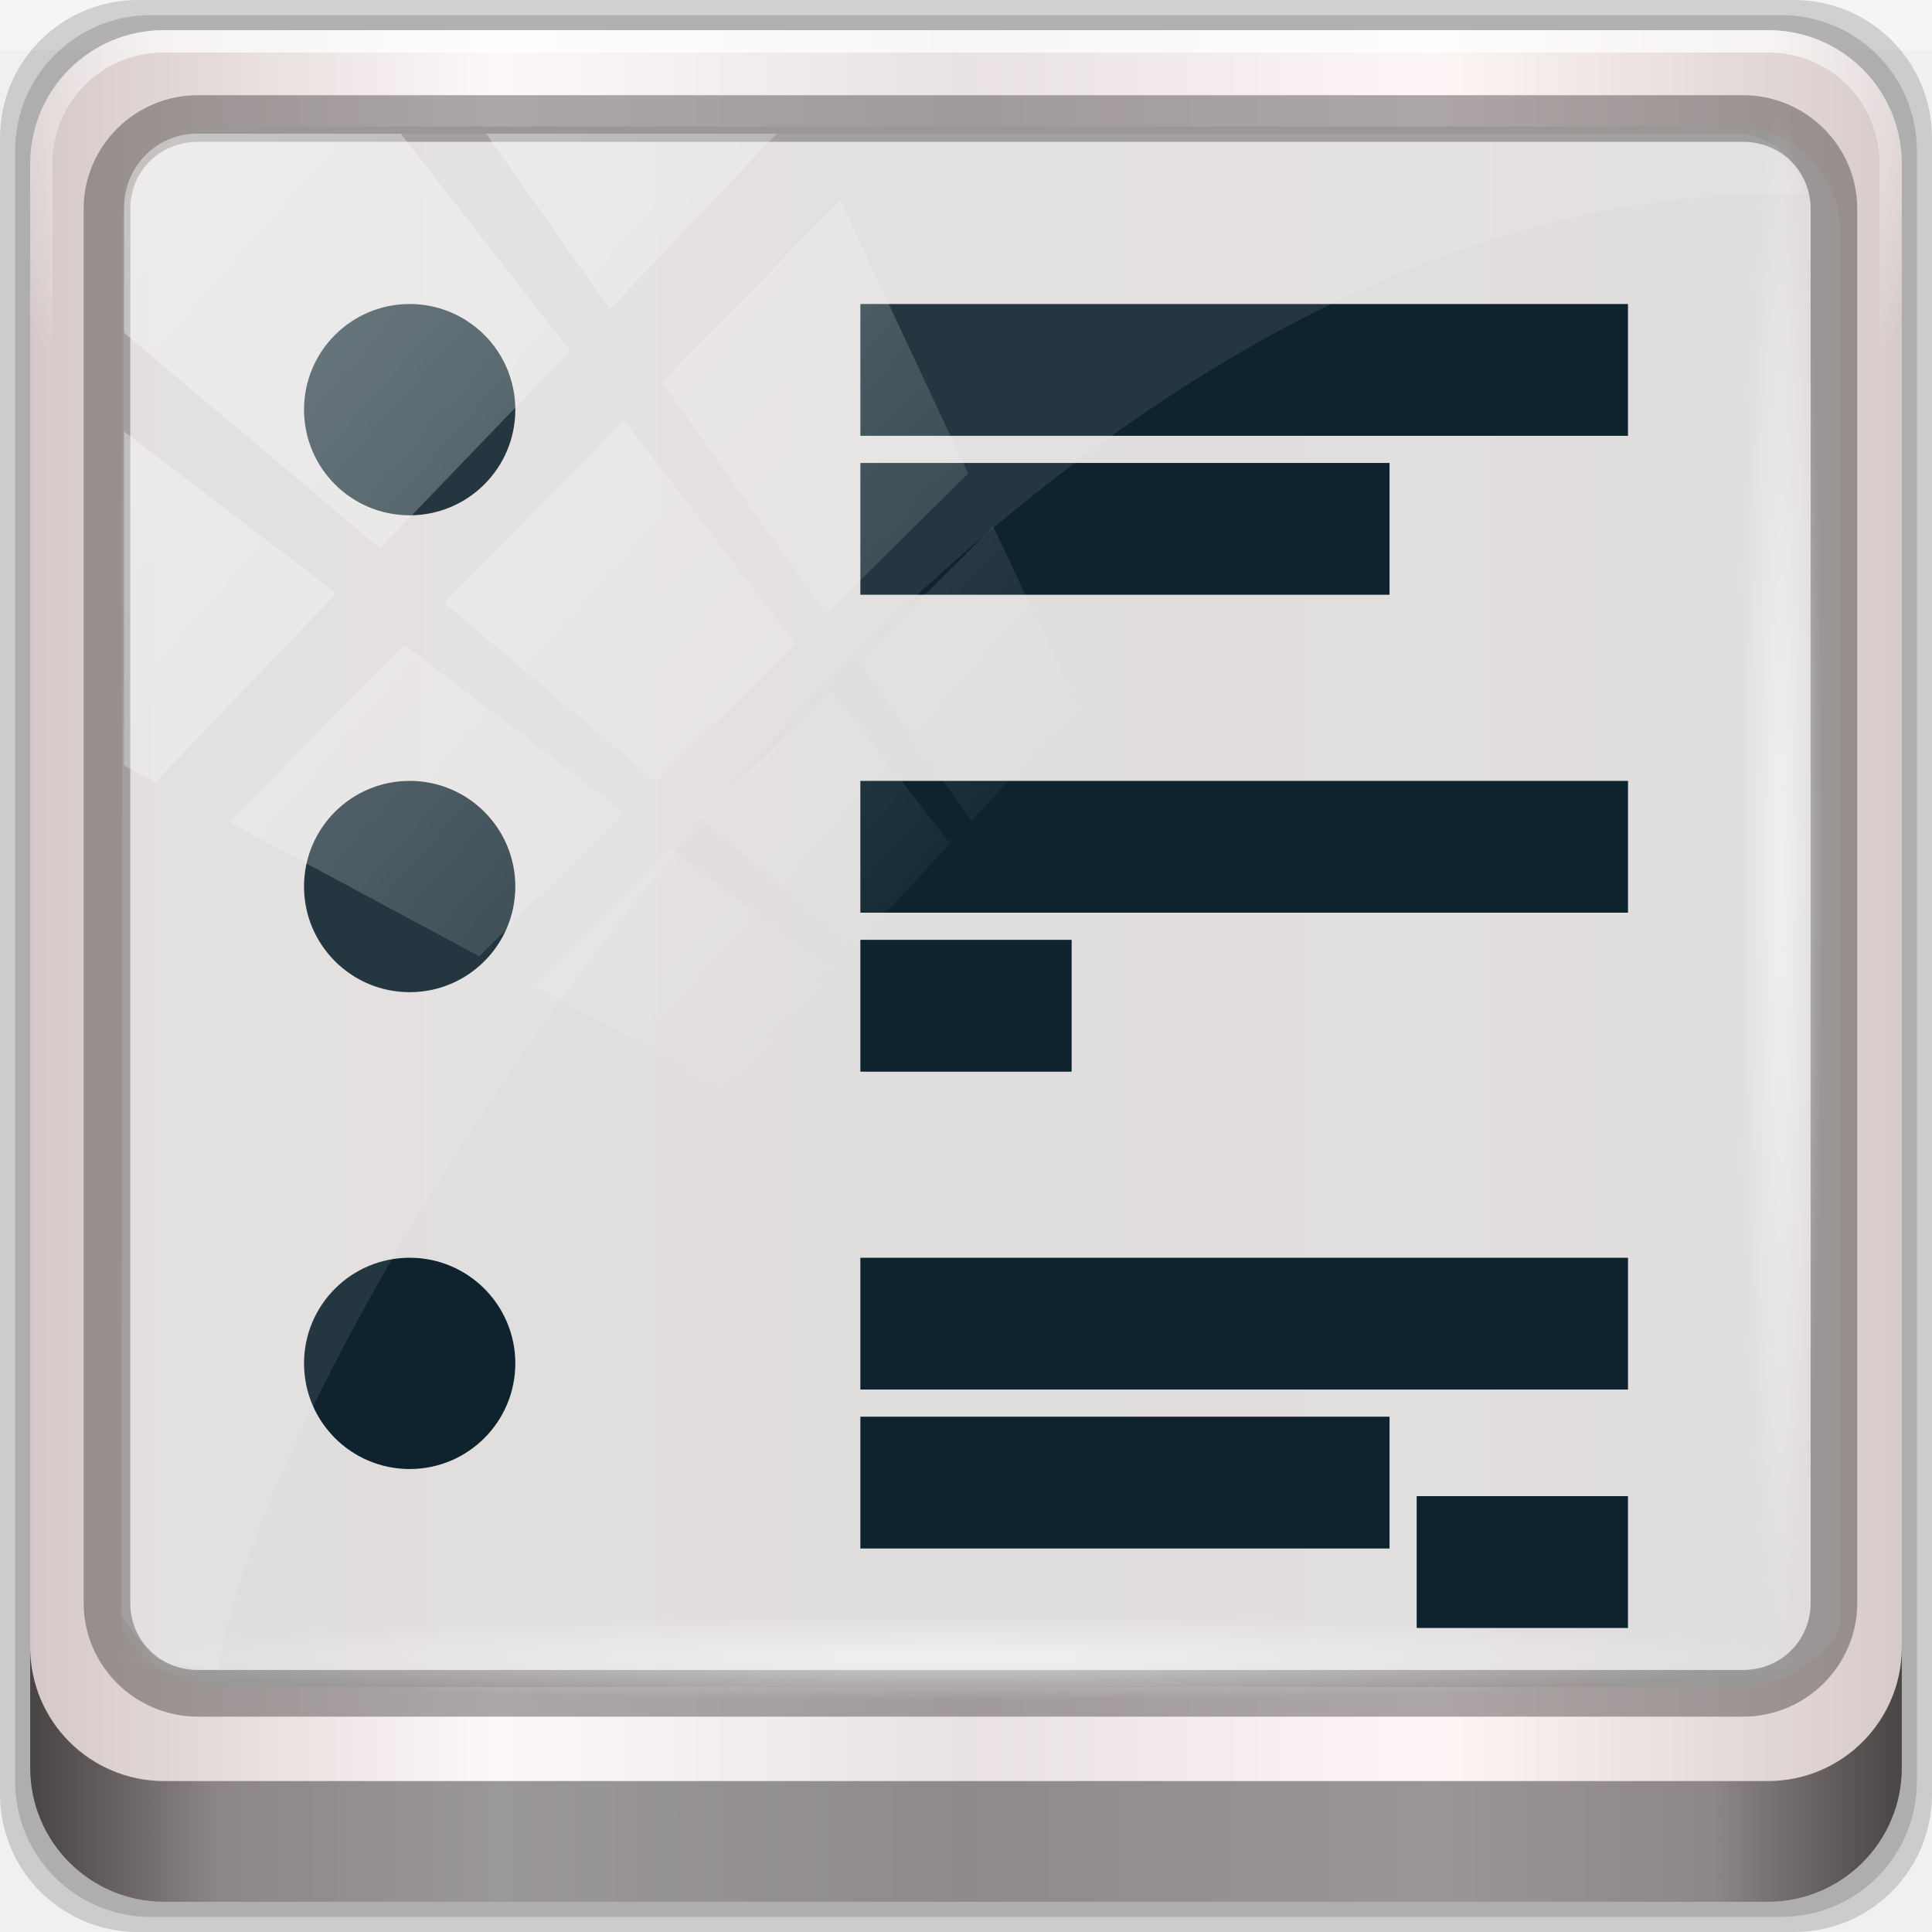
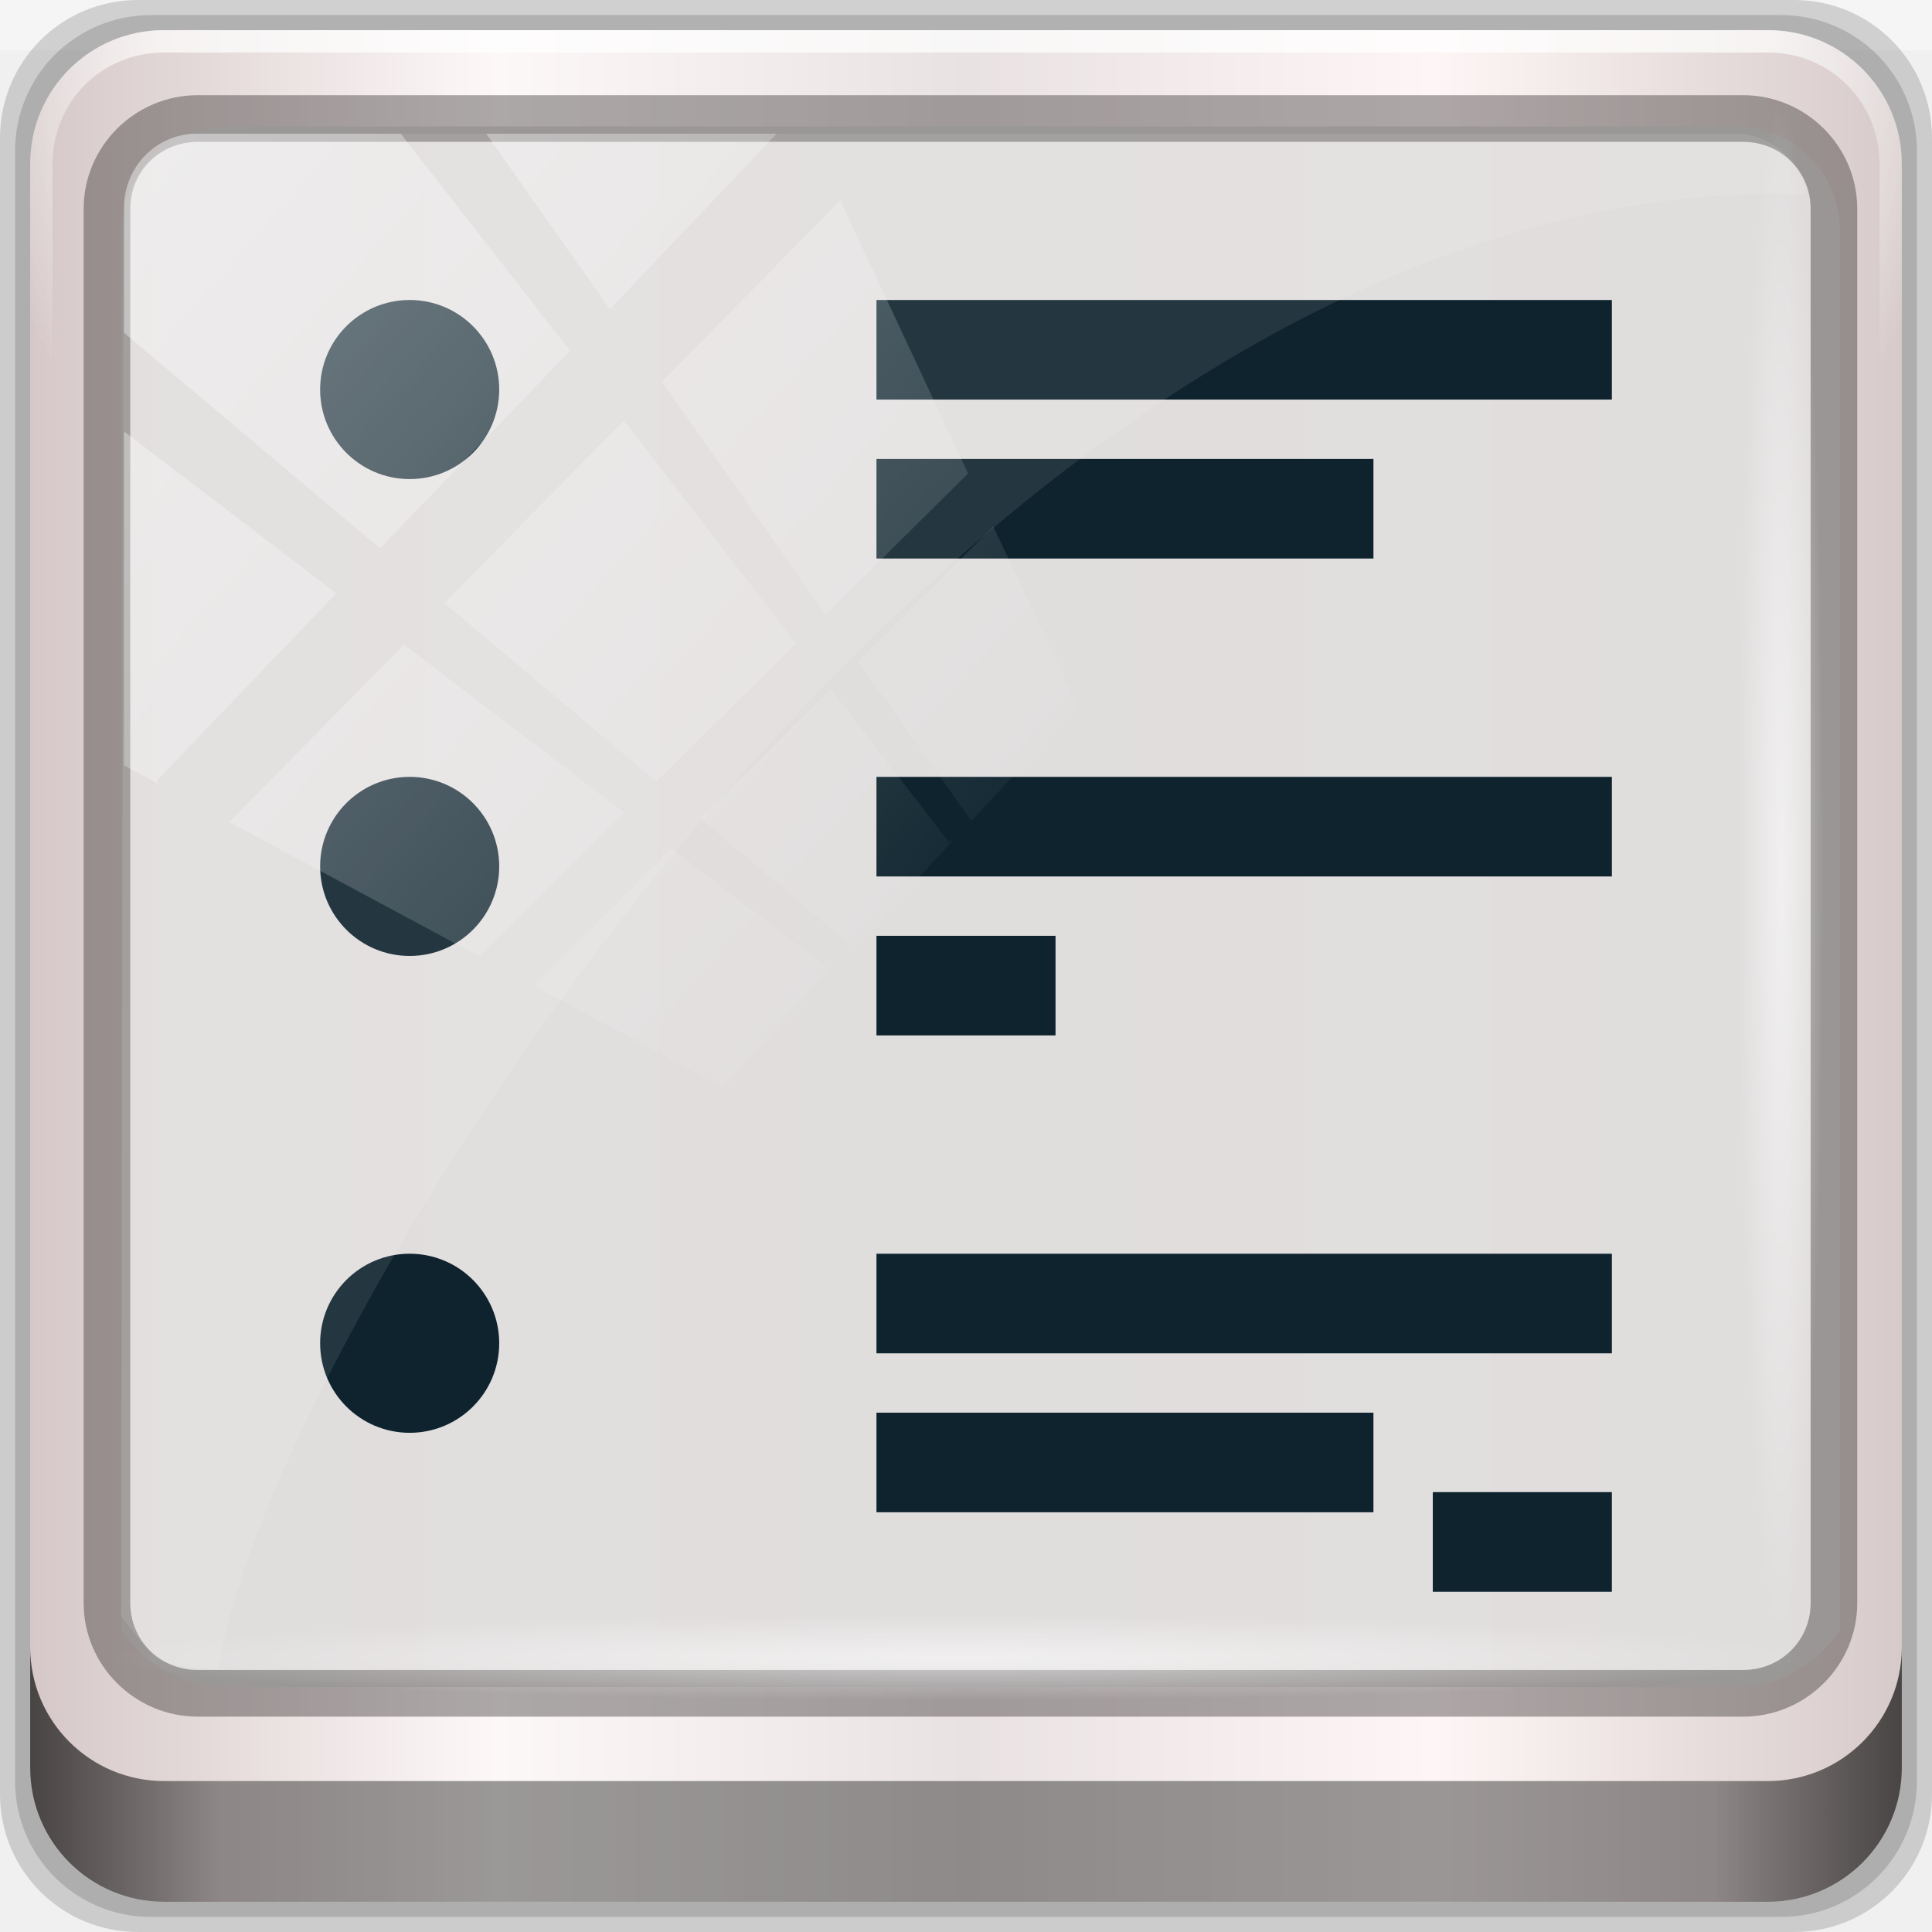
<svg xmlns="http://www.w3.org/2000/svg" xmlns:xlink="http://www.w3.org/1999/xlink" viewBox="0 0 96 96" version="1.1" id="svg6">
  <defs id="defs3051">
    <style type="text/css" id="current-color-scheme">
      .ColorScheme-Text {
        color:#4d4d4d;
      }
      </style>
    <linearGradient y2="47" x2="90" y1="47" x1="6" gradientTransform="matrix(1.141506,0,0,1.141506,7.069338,-16.1436)" gradientUnits="userSpaceOnUse" id="linearGradient7426" xlink:href="#linearGradient6139-0" />
    <linearGradient id="linearGradient6139-0">
      <stop id="stop6141-2" offset="0" style="stop-color:#d6c8c8;stop-opacity:1" />
      <stop style="stop-color:#fdf8f8;stop-opacity:1" offset="0.25" id="stop6151-0" />
      <stop style="stop-color:#e9e2e2;stop-opacity:1" offset="0.5" id="stop6147-1" />
      <stop id="stop6149-4" offset="0.75" style="stop-color:#fef6f6;stop-opacity:1" />
      <stop id="stop6143-4" offset="1" style="stop-color:#d7caca;stop-opacity:1" />
    </linearGradient>
    <radialGradient r="41" fy="6.213" fx="158" cy="6.213" cx="158" gradientTransform="matrix(0,1.729007,-2.17417,0,120.3277,-221.4261)" gradientUnits="userSpaceOnUse" id="radialGradient7428" xlink:href="#linearGradient3888-8-4-8-6" />
    <linearGradient id="linearGradient3888-8-4-8-6">
      <stop style="stop-color:#ffffff;stop-opacity:1;" offset="0" id="stop3890-4-7-9-7" />
      <stop style="stop-color:#ffffff;stop-opacity:0;" offset="1" id="stop3892-5-8-2-7" />
    </linearGradient>
    <radialGradient r="42" fy="-27" fx="48" cy="-27" cx="48" gradientTransform="matrix(-1.143651,0,0,-0.9333549,212.7619,-20.40058)" gradientUnits="userSpaceOnUse" id="radialGradient7430" xlink:href="#linearGradient4091-0-3-0-7" />
    <linearGradient id="linearGradient4091-0-3-0-7">
      <stop style="stop-color:#ffffff;stop-opacity:1;" offset="0" id="stop4093-3-6-4-2" />
      <stop id="stop4099-6-1-8-3" offset="0.8" style="stop-color:#ffffff;stop-opacity:1;" />
      <stop style="stop-color:#ffffff;stop-opacity:0;" offset="1" id="stop4095-1-0-7-9" />
    </linearGradient>
    <clipPath id="clipPath4194-1-2-5">
      <rect width="89.6" height="89.6" rx="6.4" ry="6.4" x="6.4" y="6.4" id="rect4196-1-6-2" style="fill:#ff00ff;fill-opacity:1;fill-rule:nonzero;stroke:none;stroke-width:1.067" />
    </clipPath>
    <linearGradient y2="88.172" x2="94.5" y1="88.172" x1="1.5" gradientTransform="matrix(1.031038,0,0,1.031038,12.37182,-11.98263)" gradientUnits="userSpaceOnUse" id="linearGradient7460" xlink:href="#linearGradient3832-0-6-1-1" />
    <linearGradient id="linearGradient3832-0-6-1-1">
      <stop style="stop-color:#000000;stop-opacity:1;" offset="0" id="stop3834-6-3-7-1" />
      <stop id="stop3872-2-4" offset="0.1" style="stop-color:#000000;stop-opacity:0.588;" />
      <stop style="stop-color:#000000;stop-opacity:0.588;" offset="0.9" id="stop3844-6-2-7-6" />
      <stop style="stop-color:#000000;stop-opacity:1;" offset="1" id="stop3836-5-0-2-9" />
    </linearGradient>
    <radialGradient r="43.199" fy="44.893" fx="13.948" cy="44.893" cx="13.948" gradientTransform="matrix(1.0054,0,0,0.05071751,47.32267,70.6723)" gradientUnits="userSpaceOnUse" id="radialGradient7462" xlink:href="#linearGradient3888-8-4-8-6" />
    <radialGradient r="43.199" fy="44.893" fx="13.948" cy="44.893" cx="13.948" gradientTransform="matrix(0.9158986,0,0,0.05071751,19.70581,-105.8956)" gradientUnits="userSpaceOnUse" id="radialGradient7464" xlink:href="#linearGradient3888-8-4-8-6" />
    <linearGradient y2="14.514" x2="50.528" y1="-28.642" x1="2.771" gradientUnits="userSpaceOnUse" id="linearGradient7466" xlink:href="#linearGradient3888-8-4-8-6" />
    <clipPath clipPathUnits="userSpaceOnUse" id="clipPath4156-4">
      <path style="opacity:0.6;fill:#ffffff;fill-opacity:1;stroke:none" d="m 27.046,-55.695 -14.214,13.321 h 0.061 l 15.653,21.771 10.231,-10.546 C 38.562,-32.302 27.468,-54.819 27.046,-55.695 Z M 9.647,-39.383 -5.241,-25.321 15.988,-7.806 26.372,-18.383 Z m 31.491,12.951 -9.741,9.714 8.945,12.458 7.781,-7.555 z m -49.84,4.379 -13.754,12.982 26.283,13.846 0.061,-0.062 -0.123,-0.062 L 13.599,-5.401 -8.702,-22.053 Z m 38.015,7.401 -9.803,9.775 11.579,9.559 7.628,-7.401 -8.669,-11.009 z m 20.187,5.674 -7.383,7.216 6.188,8.542 5.82,-6.137 z m -32.195,6.322 -9.557,9.498 13.662,7.185 7.934,-7.678 z m 23.312,2.374 -7.107,6.938 8.363,6.907 5.361,-5.674 -0.061,-0.092 -0.092,0.123 -6.464,-8.203 z m -8.73,8.542 -7.505,7.339 10.354,5.458 c 1.397,-1.321 5.675,-6.123 5.851,-6.322 z" id="path4158-0" />
    </clipPath>
    <linearGradient x1="7.941" y1="5.099" x2="7.941" y2="19.219" id="linearGradient4057" xlink:href="#linearGradient4281-6-89" gradientUnits="userSpaceOnUse" gradientTransform="matrix(3.53009,0,0,2.54951,16,18)" />
    <linearGradient id="linearGradient4281-6-89">
      <stop id="stop4283-9-4" style="stop-color:#1e1e1e;stop-opacity:1" offset="0" />
      <stop id="stop4285-8-1" style="stop-color:#505050;stop-opacity:1" offset="1" />
    </linearGradient>
    <linearGradient x1="38" y1="28" x2="38" y2="68" id="linearGradient3156-2" xlink:href="#linearGradient4281-6-89" gradientUnits="userSpaceOnUse" gradientTransform="translate(-100)" />
    <linearGradient x1="45.448" y1="92.54" x2="45.448" y2="7.017" id="ButtonShadow-4" gradientUnits="userSpaceOnUse" gradientTransform="scale(1.005865,0.994169)">
      <stop id="stop3750-15" style="stop-color:#000000;stop-opacity:1" offset="0" />
      <stop id="stop3752-24" style="stop-color:#000000;stop-opacity:0.588" offset="1" />
    </linearGradient>
    <filter style="color-interpolation-filters:sRGB" id="filter3174-80">
      <feGaussianBlur id="feGaussianBlur3176-2" stdDeviation="1.71" />
    </filter>
    <linearGradient x1="48" y1="20.221" x2="48" y2="138.661" id="linearGradient3613-5" xlink:href="#linearGradient3888-8-4-8-6" gradientUnits="userSpaceOnUse" />
    <clipPath id="clipPath3613-61">
      <rect width="84" height="84" rx="6" ry="6" x="6" y="6" id="rect3615-83" style="fill:#ffffff;fill-opacity:1;fill-rule:nonzero;stroke:none" />
    </clipPath>
    <filter style="color-interpolation-filters:sRGB" x="-0.192" y="-0.192" width="1.384" height="1.384" id="filter3794-5">
      <feGaussianBlur id="feGaussianBlur3796-1" stdDeviation="5.28" />
    </filter>
    <filter style="color-interpolation-filters:sRGB" id="filter3174">
      <feGaussianBlur id="feGaussianBlur3176" stdDeviation="1.71" />
    </filter>
    <clipPath id="clipPath3613">
      <rect width="84" height="84" rx="6" ry="6" x="6" y="6" id="rect3615" style="fill:#ffffff;fill-opacity:1;fill-rule:nonzero;stroke:none" />
    </clipPath>
    <filter style="color-interpolation-filters:sRGB" x="-0.192" y="-0.192" width="1.384" height="1.384" id="filter3794">
      <feGaussianBlur id="feGaussianBlur3796" stdDeviation="5.28" />
    </filter>
    <linearGradient x1="38" y1="36" x2="38" y2="68" id="linearGradient3935" xlink:href="#linearGradient4281-6-89" gradientUnits="userSpaceOnUse" gradientTransform="translate(4,-4)" />
    <filter style="color-interpolation-filters:sRGB" id="filter3174-30">
      <feGaussianBlur id="feGaussianBlur3176-29" stdDeviation="1.71" />
    </filter>
    <clipPath id="clipPath3613-60">
      <rect width="84" height="84" rx="6" ry="6" x="6" y="6" id="rect3615-0" style="fill:#ffffff;fill-opacity:1;fill-rule:nonzero;stroke:none" />
    </clipPath>
    <filter style="color-interpolation-filters:sRGB" x="-0.192" y="-0.192" width="1.384" height="1.384" id="filter3794-8">
      <feGaussianBlur id="feGaussianBlur3796-53" stdDeviation="5.28" />
    </filter>
    <linearGradient x1="4" y1="11" x2="18" y2="11" id="linearGradient3037" xlink:href="#SpecificGradient" gradientUnits="userSpaceOnUse" />
    <linearGradient x1="10.762" y1="4" x2="10.762" y2="18.011" id="SpecificGradient" gradientUnits="userSpaceOnUse">
      <stop id="stop3292" style="stop-color:#a50000;stop-opacity:1" offset="0" />
      <stop id="stop3294" style="stop-color:#e73800;stop-opacity:1" offset="1" />
    </linearGradient>
    <filter style="color-interpolation-filters:sRGB" id="filter3174-6">
      <feGaussianBlur id="feGaussianBlur3176-69" stdDeviation="1.71" />
    </filter>
    <clipPath id="clipPath3613-9">
      <rect width="84" height="84" rx="6" ry="6" x="6" y="6" id="rect3615-9" style="fill:#ffffff;fill-opacity:1;fill-rule:nonzero;stroke:none" />
    </clipPath>
    <filter style="color-interpolation-filters:sRGB" x="-0.192" y="-0.192" width="1.384" height="1.384" id="filter3794-74">
      <feGaussianBlur id="feGaussianBlur3796-54" stdDeviation="5.28" />
    </filter>
    <linearGradient x1="9.397" y1="5.547" x2="9.397" y2="19.983" id="linearGradient3960" xlink:href="#linearGradient4281-6-89" gradientUnits="userSpaceOnUse" gradientTransform="matrix(3.328201,0,0,2.704163,-227.2027,-331.6322)" />
    <filter style="color-interpolation-filters:sRGB" id="filter3174-5">
      <feGaussianBlur id="feGaussianBlur3176-27" stdDeviation="1.71" />
    </filter>
    <clipPath id="clipPath3613-2">
      <rect width="84" height="84" rx="6" ry="6" x="6" y="6" id="rect3615-16" style="fill:#ffffff;fill-opacity:1;fill-rule:nonzero;stroke:none" />
    </clipPath>
    <filter style="color-interpolation-filters:sRGB" x="-0.192" y="-0.192" width="1.384" height="1.384" id="filter3794-72">
      <feGaussianBlur id="feGaussianBlur3796-6" stdDeviation="5.28" />
    </filter>
    <linearGradient x1="24.508" y1="35.528" x2="55.492" y2="35.528" id="linearGradient4134" xlink:href="#linearGradient4281-6-89" gradientUnits="userSpaceOnUse" gradientTransform="matrix(0,0.9145735,0.8307819,0,36.61531,14.94161)" />
    <radialGradient r="41" fy="6.213" fx="158" cy="6.213" cx="158" gradientTransform="matrix(0,1.729007,-2.17417,0,85.81428,-225.4825)" gradientUnits="userSpaceOnUse" id="radialGradient1096" xlink:href="#linearGradient3888-8-4-8-6" />
    <radialGradient xlink:href="#linearGradient4091-0-3-0-7" id="radialGradient1075" gradientUnits="userSpaceOnUse" gradientTransform="matrix(-1.143651,0,0,-0.9333549,212.7619,-20.40058)" cx="48" cy="-27" fx="48" fy="-27" r="42" />
  </defs>
  <g transform="translate(1.5099801e-8,27.73333)" id="layer1">
    <g id="g7008" transform="translate(-8.580222,-18.49007)">
      <g id="g1023">
        <g transform="translate(-2.081423,7.339514)" id="g1058">
          <g transform="matrix(0.9698962,0,0,0.9698962,1.86227,-4.960875)" id="g1073">
            <g transform="translate(-3.299327)" id="g1088">
              <rect y="-11.983" x="12.372" height="2.578" width="98.98" id="rect3880" style="opacity:0.312;fill:#ffffff;fill-opacity:1;stroke:none;stroke-width:1.031" />
              <path id="path3288" d="M 104.281,-11.983 H 19.442 c -3.917,0 -7.07,3.153 -7.07,7.07 V 79.927 c 0,3.917 3.153,7.07 7.07,7.07 H 104.281 c 3.917,0 7.07,-3.153 7.07,-7.07 V -4.913 c 0,-3.917 -3.153,-7.07 -7.07,-7.07 z" style="display:inline;opacity:0.15;fill:#000000;fill-opacity:1;fill-rule:nonzero;stroke:none;stroke-width:1.031" />
              <path style="display:inline;opacity:0.15;fill:#000000;fill-opacity:1;fill-rule:nonzero;stroke:none;stroke-width:1.031" d="M 103.619,-11.209 H 20.105 c -3.856,0 -6.96,3.104 -6.96,6.96 V 79.264 c 0,3.856 3.104,6.96 6.96,6.96 h 83.514 c 3.856,0 6.96,-3.104 6.96,-6.96 V -4.25 c 0,-3.856 -3.104,-6.96 -6.96,-6.96 z" id="path4085" />
              <path id="rect4251-1" d="M 102.956,-10.436 H 20.767 c -3.794,0 -6.849,3.055 -6.849,6.849 V 78.601 c 0,3.794 3.055,6.849 6.849,6.849 h 82.188 c 3.794,0 6.849,-3.055 6.849,-6.849 V -3.587 c 0,-3.794 -3.055,-6.849 -6.849,-6.849 z" style="display:inline;opacity:1;fill:url(#linearGradient7426);fill-opacity:1;fill-rule:nonzero;stroke:none;stroke-width:1.031" />
              <path id="path1100" d="m 23.969,-5.505 c -2.993,0 -5.368,2.39 -5.368,5.4 v 22.377 7.56 41.682 c 1.15,1.759 3.11,2.936 5.368,2.936 h 4.295 68.714 4.295 c 2.258,0 4.219,-1.177 5.368,-2.936 V 29.832 22.271 -0.105 c 0,-3.01 -2.376,-5.4 -5.368,-5.4 z" style="display:inline;opacity:0.963;fill:#e0dddd;fill-opacity:1;fill-rule:nonzero;stroke:none;stroke-width:1.077" />
              <g transform="matrix(1.070162,0,0,1.070162,-107.0813,-15.57285)" id="g3272">
                <path style="display:inline;opacity:0.45;fill:url(#radialGradient1075);fill-opacity:1;fill-rule:nonzero;stroke:none;stroke-width:1.067" d="m 119.467,4.8 c -3.546,0 -6.4,2.854 -6.4,6.4 v 16 h 1.067 v -16 c 0,-2.973 2.36,-5.333 5.333,-5.333 h 76.8 c 2.973,0 5.333,2.36 5.333,5.333 v 16 h 1.067 v -16 c 0,-3.546 -2.854,-6.4 -6.4,-6.4 z" id="path4236-5" />
              </g>
              <path style="color:#000000;font-style:normal;font-variant:normal;font-weight:normal;font-stretch:normal;font-size:medium;line-height:normal;font-family:Sans;-inkscape-font-specification:Sans;text-indent:0;text-align:start;text-decoration:none;text-decoration-line:none;letter-spacing:normal;word-spacing:normal;text-transform:none;writing-mode:lr-tb;direction:ltr;baseline-shift:baseline;text-anchor:start;display:inline;overflow:visible;visibility:visible;opacity:0.581;fill:#241f1f;fill-opacity:0.633;stroke:none;stroke-width:2.449;marker:none;enable-background:accumulate" d="m 22.502,-7.106 c -3.213,0 -5.844,2.618 -5.844,5.821 V 70.143 c 0,3.203 2.631,5.821 5.844,5.821 h 79.175 c 3.213,0 5.844,-2.618 5.844,-5.821 V -1.285 c 0,-3.203 -2.631,-5.821 -5.844,-5.821 z m 0,2.391 h 79.175 c 1.947,0 3.456,1.526 3.456,3.43 V 70.143 c 0,1.904 -1.509,3.43 -3.456,3.43 H 22.502 c -1.947,0 -3.456,-1.526 -3.456,-3.43 V -1.285 c 0,-1.904 1.509,-3.43 3.456,-3.43 z" id="path4989" />
              <path id="path4118" d="m 13.918,72.401 v 6.186 c 0,3.794 3.068,6.863 6.863,6.863 h 82.161 c 3.794,0 6.863,-3.068 6.863,-6.863 v -6.186 c 0,3.794 -3.068,6.863 -6.863,6.863 H 20.781 c -3.794,0 -6.863,-3.068 -6.863,-6.863 z" style="display:inline;opacity:0.658;fill:url(#linearGradient7460);fill-opacity:1;fill-rule:nonzero;stroke:none;stroke-width:1.031" />
              <rect ry="4.382" rx="0" y="70.758" x="17.914" height="4.382" width="86.865" id="rect4131" style="opacity:0.55;fill:url(#radialGradient7462);fill-opacity:1;stroke:none;stroke-width:1.031" />
              <rect transform="rotate(90)" style="opacity:0.55;fill:url(#radialGradient7464);fill-opacity:1;stroke:none;stroke-width:1.031" id="rect4141" width="79.132" height="4.382" x="-7.085" y="-105.81" rx="0" ry="4.382" />
-               <path style="color:#4d4d4d;fill:#0e232e;fill-opacity:1;stroke:#0e232e;stroke-width:2.681;stroke-miterlimit:4;stroke-dasharray:none" d="m 33.36,4.933 c -2.249,0 -4.072,1.823 -4.072,4.072 0,2.249 1.823,4.072 4.072,4.072 2.249,0 4.072,-1.823 4.072,-4.072 0,-2.249 -1.823,-4.072 -4.072,-4.072 z m 24.43,0 V 9.005 H 94.435 V 4.933 Z m 0,8.143 v 4.072 H 82.22 V 13.077 Z M 33.36,29.364 c -2.249,0 -4.072,1.823 -4.072,4.072 0,2.249 1.823,4.072 4.072,4.072 2.249,0 4.072,-1.823 4.072,-4.072 0,-2.249 -1.823,-4.072 -4.072,-4.072 z m 24.43,0 v 4.072 h 36.646 v -4.072 z m 0,8.143 v 4.072 h 8.143 V 37.507 Z M 33.36,53.794 c -2.249,0 -4.072,1.823 -4.072,4.072 0,2.249 1.823,4.072 4.072,4.072 2.249,0 4.072,-1.823 4.072,-4.072 0,-2.249 -1.823,-4.072 -4.072,-4.072 z m 24.43,0 v 4.072 h 36.646 v -4.072 z m 0,8.143 v 4.072 h 24.43 v -4.072 z m 28.502,4.072 v 4.072 h 8.143 v -4.072 z" class="ColorScheme-Text" id="path4" />
+               <path style="color:#4d4d4d;fill:#0e232e;fill-opacity:1;stroke:#0e232e;stroke-width:1.031;stroke-miterlimit:4;stroke-dasharray:none" d="m 33.36,3.902 c -2.249,0 -4.072,1.823 -4.072,4.072 0,2.249 1.823,4.072 4.072,4.072 2.249,0 4.072,-1.823 4.072,-4.072 0,-2.249 -1.823,-4.072 -4.072,-4.072 z m 24.43,0 V 7.974 H 94.435 V 3.902 Z m 0,8.143 v 4.072 H 82.22 V 12.046 Z M 33.36,28.333 c -2.249,0 -4.072,1.823 -4.072,4.072 0,2.249 1.823,4.072 4.072,4.072 2.249,0 4.072,-1.823 4.072,-4.072 0,-2.249 -1.823,-4.072 -4.072,-4.072 z m 24.43,0 v 4.072 h 36.646 v -4.072 z m 0,8.143 v 4.072 h 8.143 V 36.476 Z M 33.36,52.763 c -2.249,0 -4.072,1.823 -4.072,4.072 0,2.249 1.823,4.072 4.072,4.072 2.249,0 4.072,-1.823 4.072,-4.072 0,-2.249 -1.823,-4.072 -4.072,-4.072 z m 24.43,0 v 4.072 h 36.646 v -4.072 z m 0,8.143 v 4.072 h 24.43 v -4.072 z m 28.502,4.072 v 4.072 h 8.143 v -4.072 z" class="ColorScheme-Text" id="path4" />
              <path id="rect4190" d="m 22.448,-5.133 c -2.055,0 -3.716,1.701 -3.721,3.799 L 18.574,70.799 c 1.973,2.599 1.717,2.486 5.002,2.762 1.86,-15.322 37.632,-75.613 79.821,-75.613 0.503,0 0.993,0.02 1.494,0.03 -0.312,-1.771 -1.805,-3.111 -3.633,-3.111 z" style="opacity:0.092;fill:#ffffff;fill-opacity:1;stroke:none;stroke-width:1.031" />
              <rect clip-path="url(#clipPath4156-4)" ry="3.957" rx="3.957" y="-30" x="2" height="92" width="92" id="rect4146" style="opacity:0.383;fill:url(#linearGradient7466);fill-opacity:1;stroke:none" transform="matrix(0.9375278,0,0,0.9571924,16.85179,23.58285)" />
              <g id="g1094" transform="matrix(1.070162,0,0,1.070162,-107.0813,-15.57285)">
                <path id="path1092" d="m 119.467,4.8 c -3.546,0 -6.4,2.854 -6.4,6.4 v 16 h 1.067 v -16 c 0,-2.973 2.36,-5.333 5.333,-5.333 h 76.8 c 2.973,0 5.333,2.36 5.333,5.333 v 16 h 1.067 v -16 c 0,-3.546 -2.854,-6.4 -6.4,-6.4 z" style="display:inline;opacity:0.45;fill:url(#radialGradient7430);fill-opacity:1;fill-rule:nonzero;stroke:none;stroke-width:1.067" />
              </g>
              <g id="g1104" transform="matrix(1.070162,0,0,1.070162,-211.1639,29.13618)" />
            </g>
          </g>
        </g>
      </g>
    </g>
  </g>
</svg>
